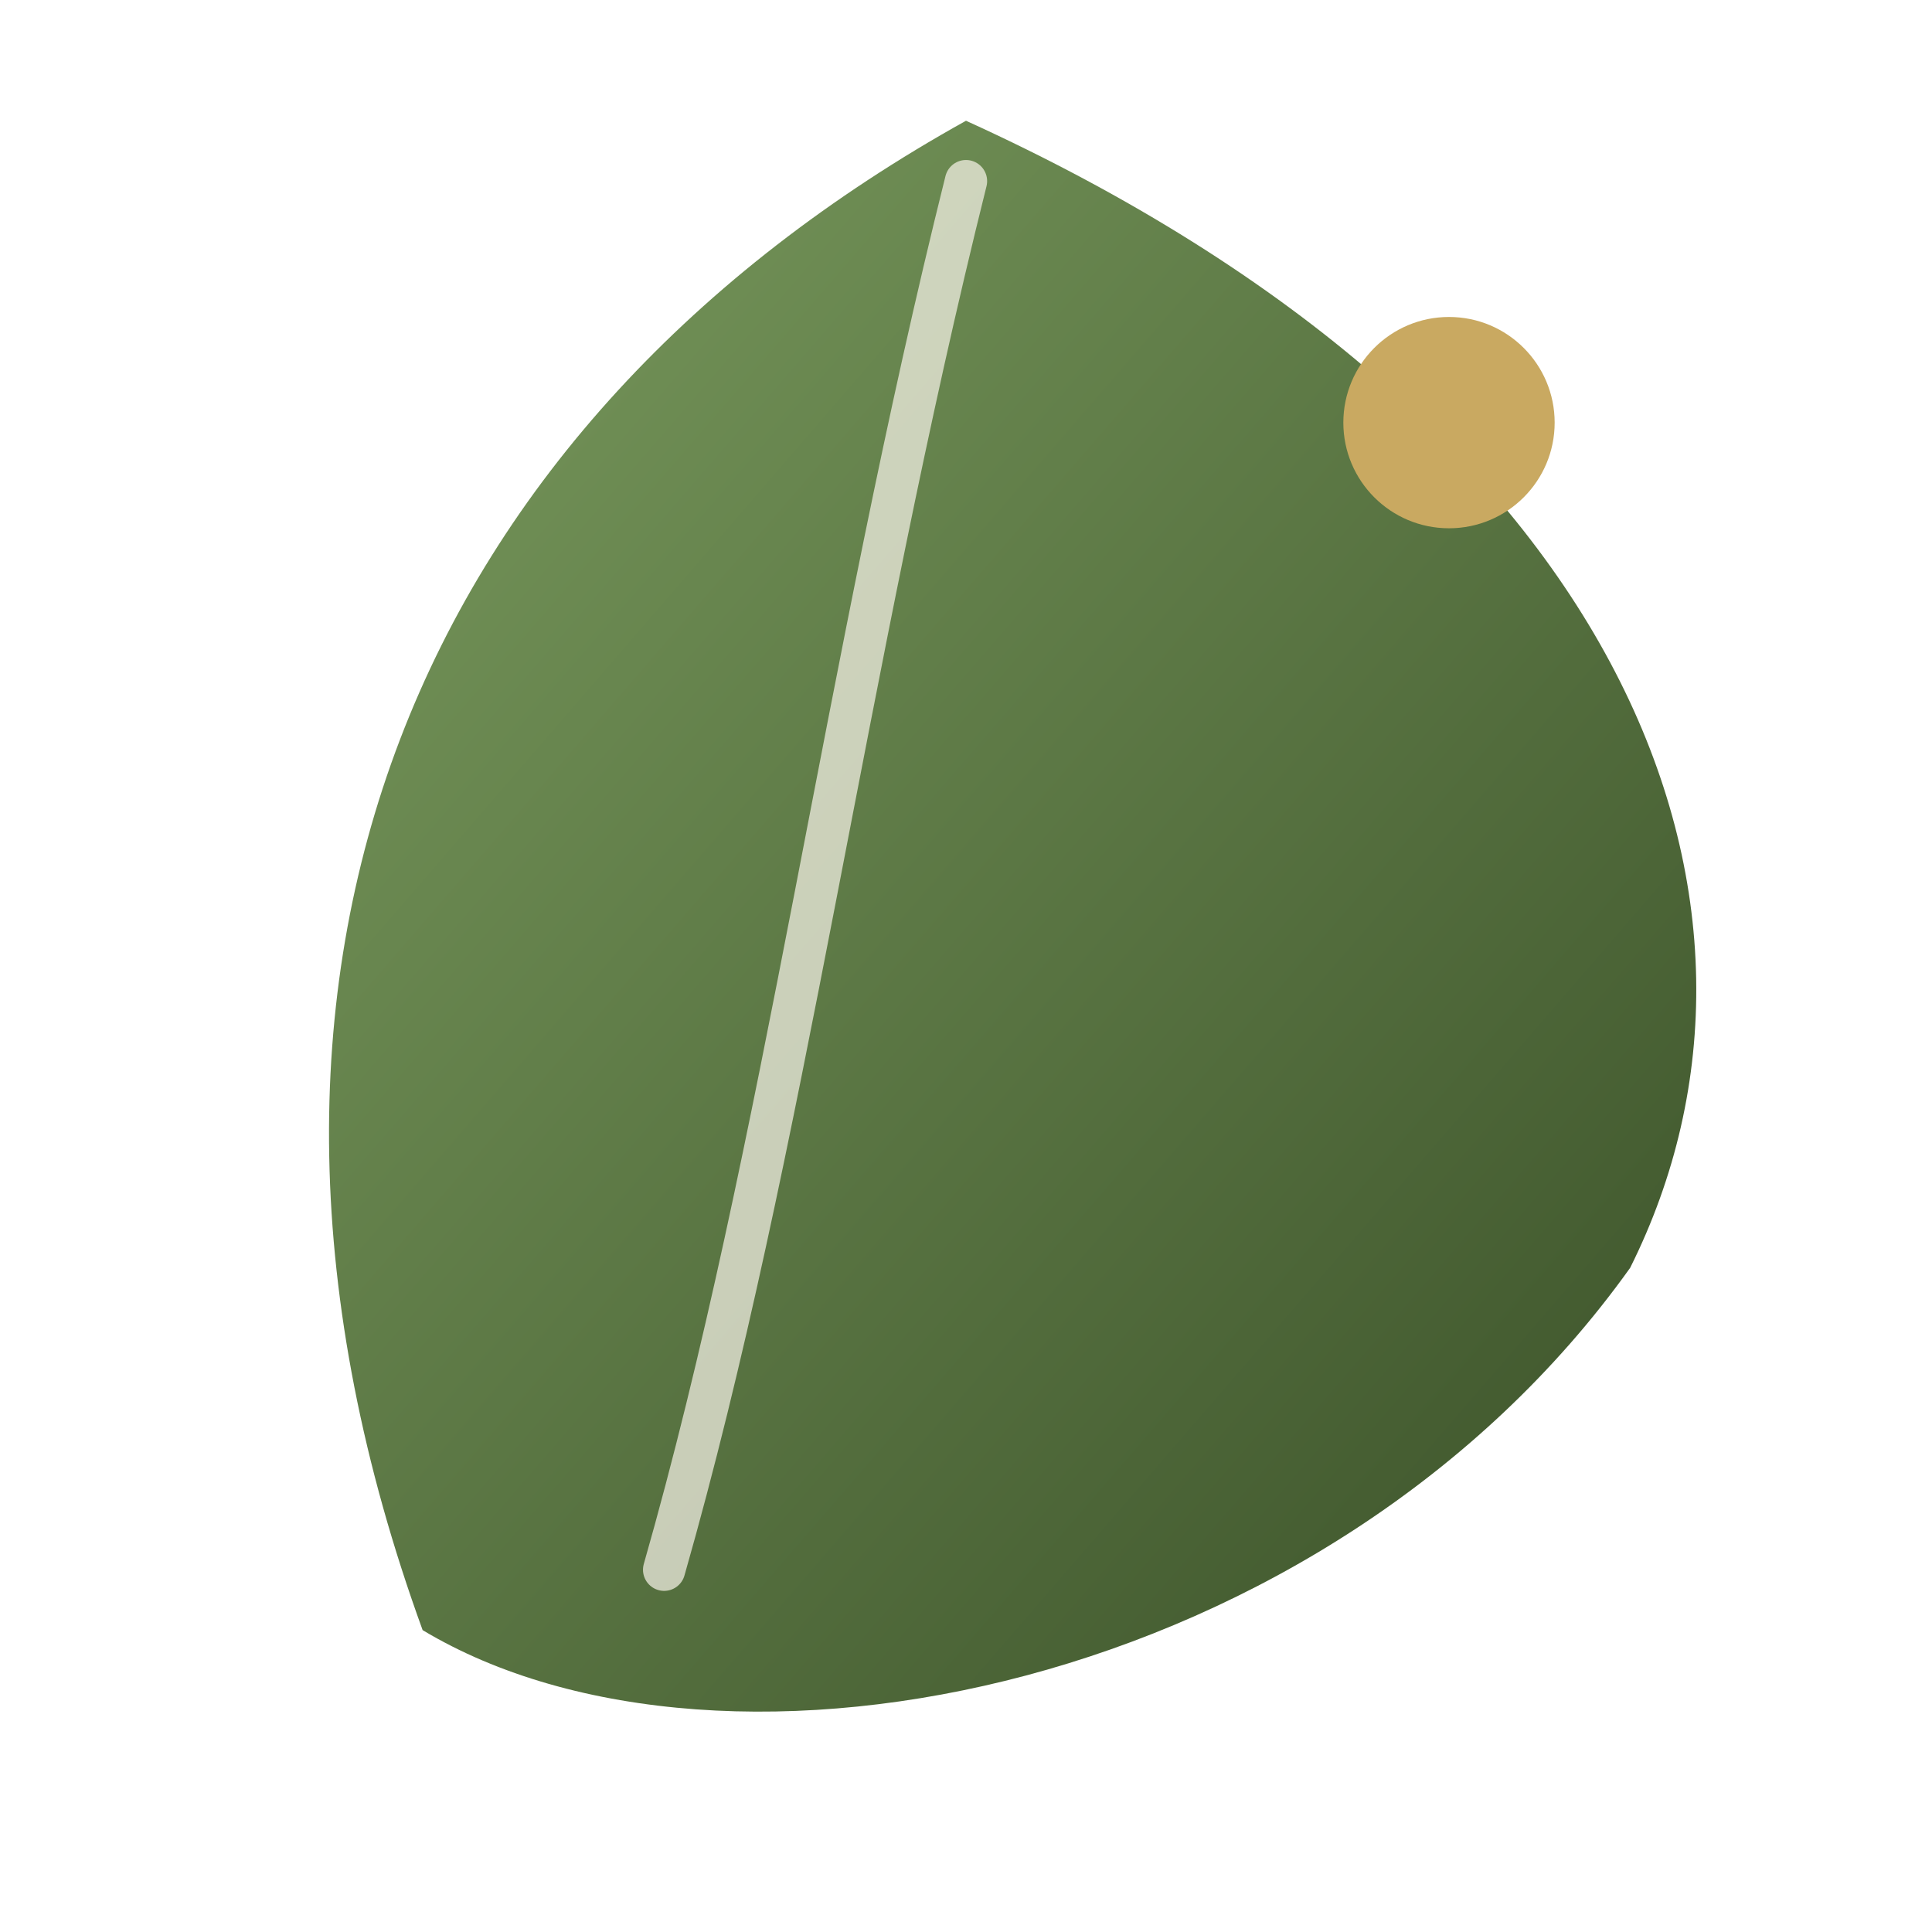
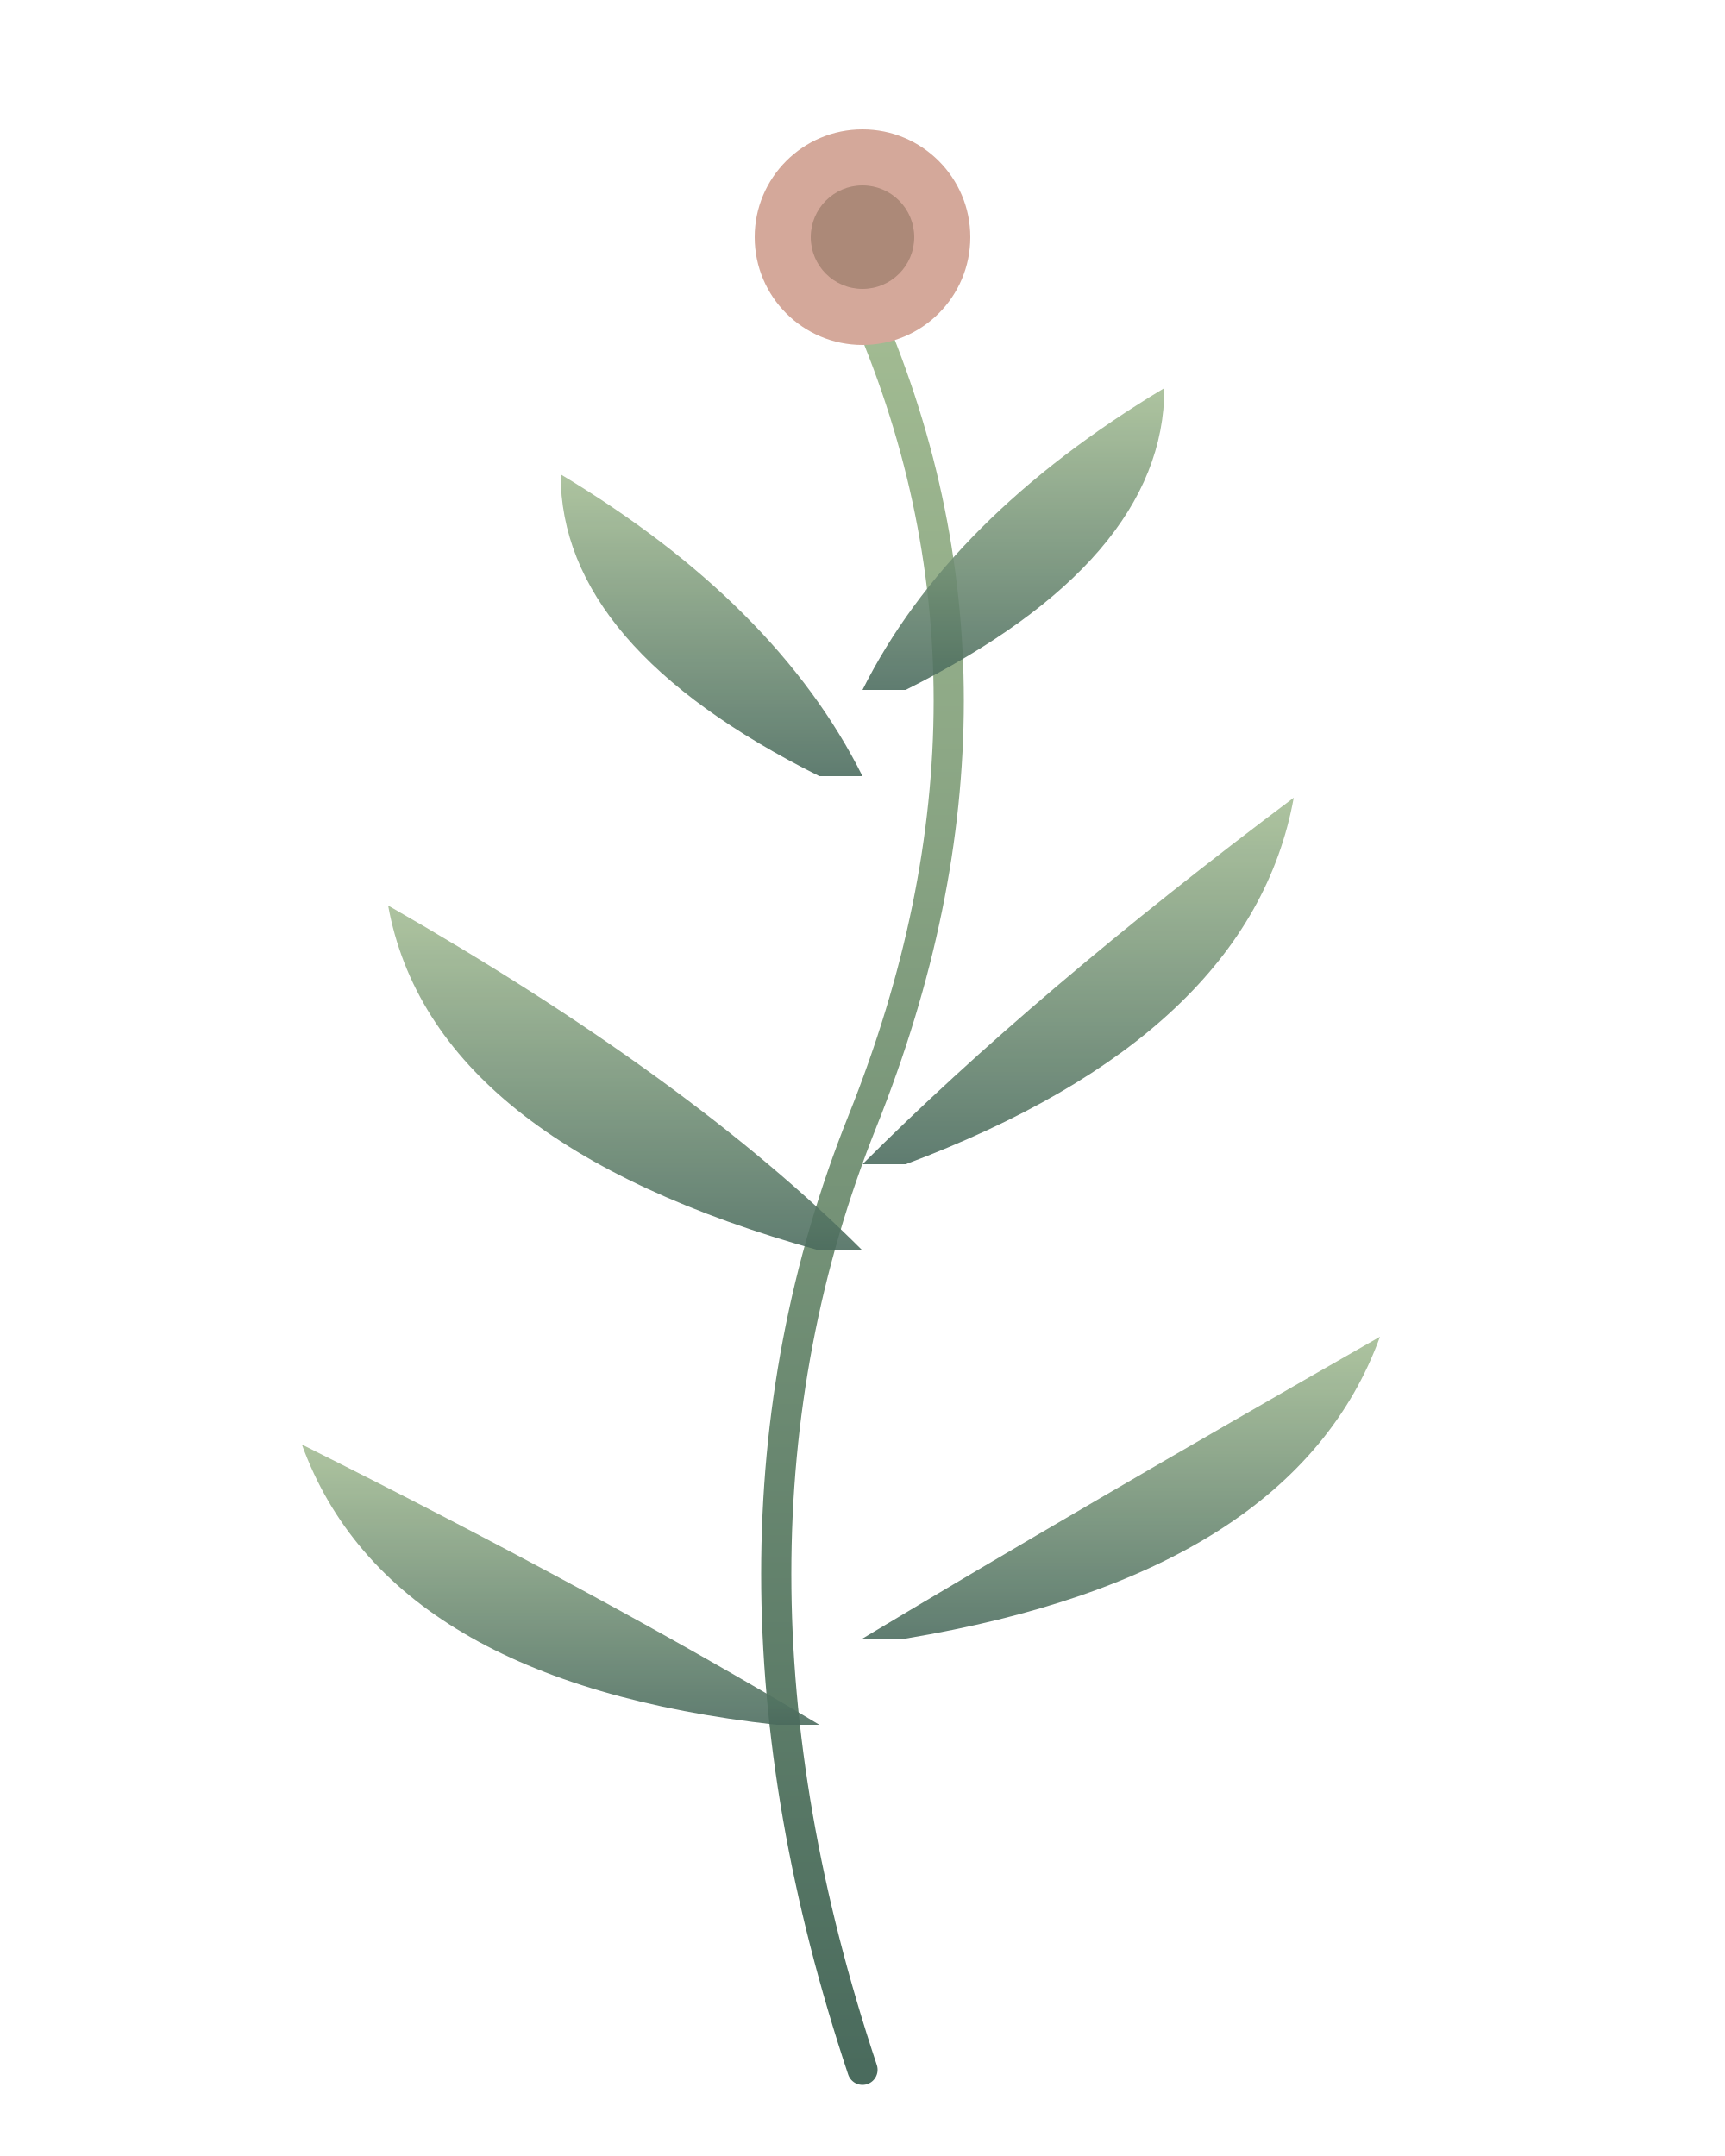
- <svg xmlns="http://www.w3.org/2000/svg" viewBox="0 0 64 64" width="64" height="64">
+ <svg xmlns="http://www.w3.org/2000/svg" viewBox="0 0 80 100">
  <defs>
-     <linearGradient id="m" x1="0%" y1="0%" x2="100%" y2="100%">
-       <stop offset="0%" stop-color="#7A9B5E" />
-       <stop offset="100%" stop-color="#3A5028" />
+     <linearGradient id="sage" x1="0" y1="0" x2="0" y2="1">
+       <stop offset="0" stop-color="#A3BC93" />
+       <stop offset="1" stop-color="#4A6B5D" />
    </linearGradient>
  </defs>
-   <path d="M32 4 C 14 14, 6 32, 14 54 C 24 60, 44 56, 54 42 C 60 30, 54 14, 32 4 Z" fill="url(#m)" />
-   <path d="M32 6 C 28 22, 26 38, 22 52" stroke="#FAF5EB" stroke-width="1.4" fill="none" stroke-linecap="round" opacity="0.7" />
-   <circle cx="48" cy="14" r="3.5" fill="#C9A961" />
+   <path d="M40 96 Q 32 72, 40 52 Q 48 32, 40 14" stroke="url(#sage)" stroke-width="1.4" fill="none" stroke-linecap="round" />
+   <path d="M36 80 Q 18 78, 14 67 Q 28 74, 38 80 Z" fill="url(#sage)" opacity=".88" />
+   <path d="M42 76 Q 60 73, 64 62 Q 50 70, 40 76 Z" fill="url(#sage)" opacity=".88" />
+   <path d="M38 58 Q 20 53, 18 42 Q 32 50, 40 58 Z" fill="url(#sage)" opacity=".88" />
+   <path d="M42 54 Q 58 48, 60 37 Q 48 46, 40 54 Z" fill="url(#sage)" opacity=".88" />
+   <path d="M38 36 Q 26 30, 26 22 Q 36 28, 40 36 Z" fill="url(#sage)" opacity=".88" />
+   <path d="M42 32 Q 54 26, 54 18 Q 44 24, 40 32 Z" fill="url(#sage)" opacity=".88" />
+   <circle cx="40" cy="11" r="5" fill="#D4A89A" />
+   <circle cx="40" cy="11" r="2.4" fill="#8B6F5C" opacity=".55" />
</svg>
